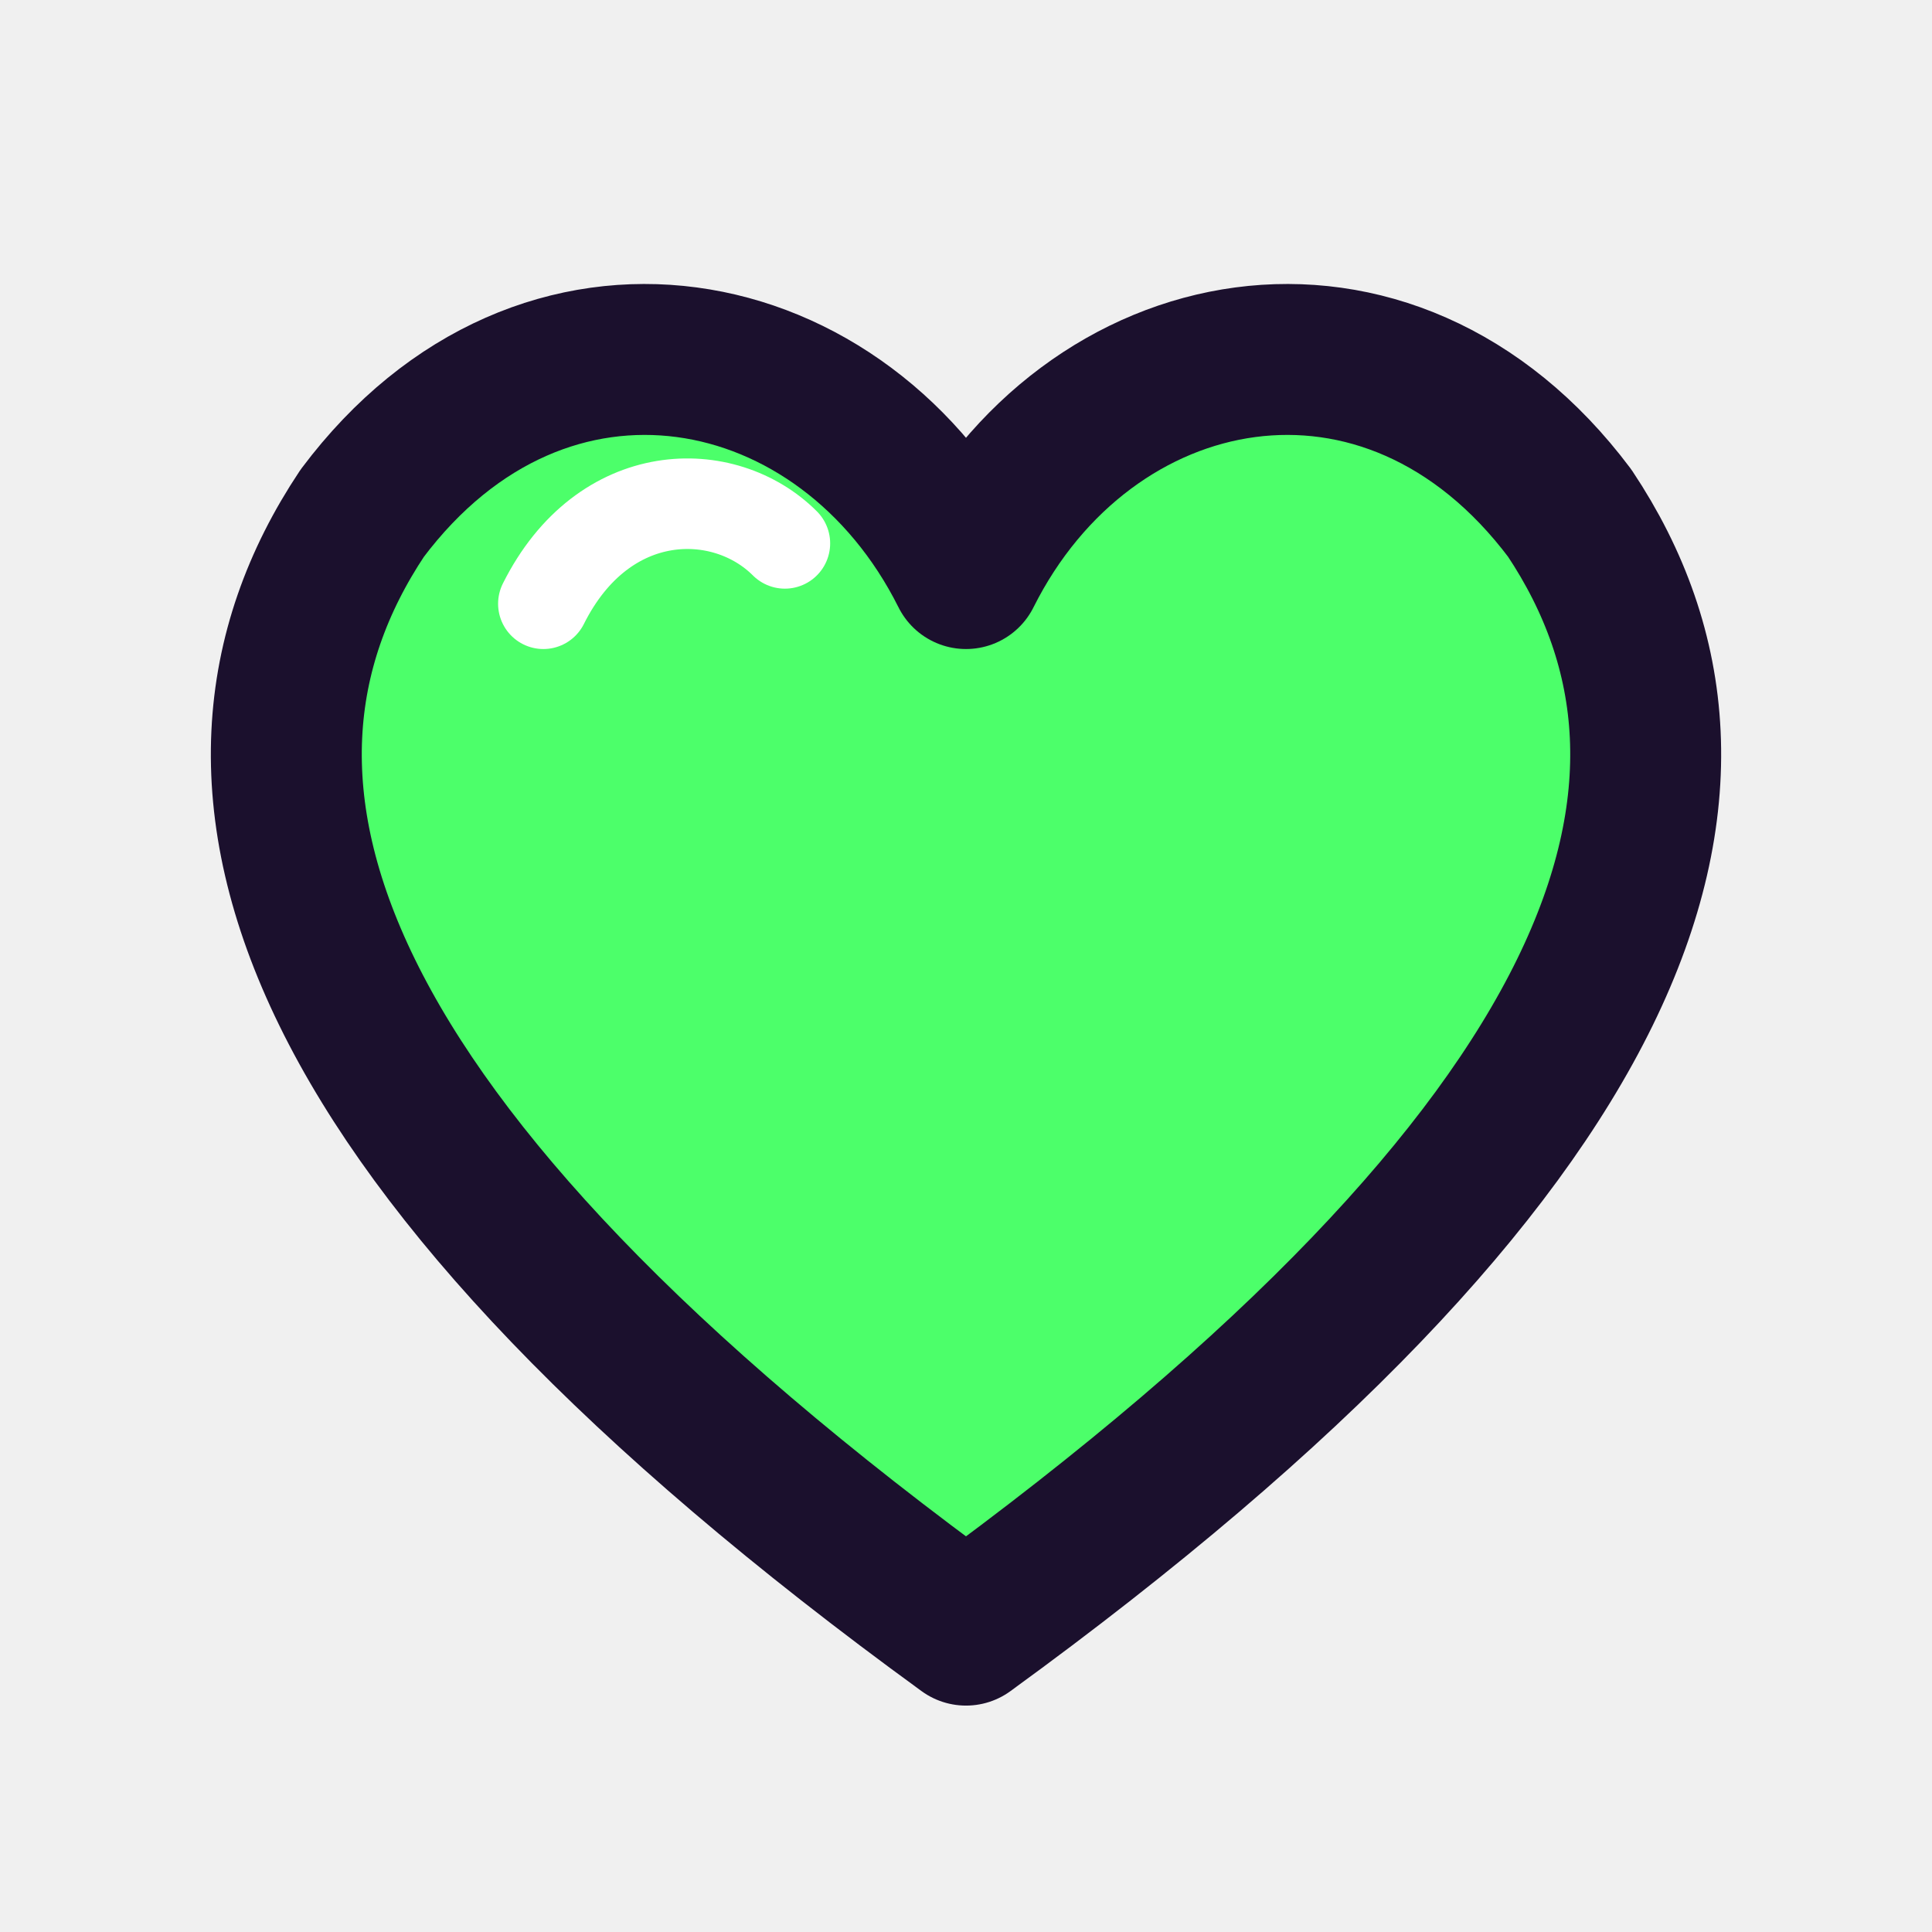
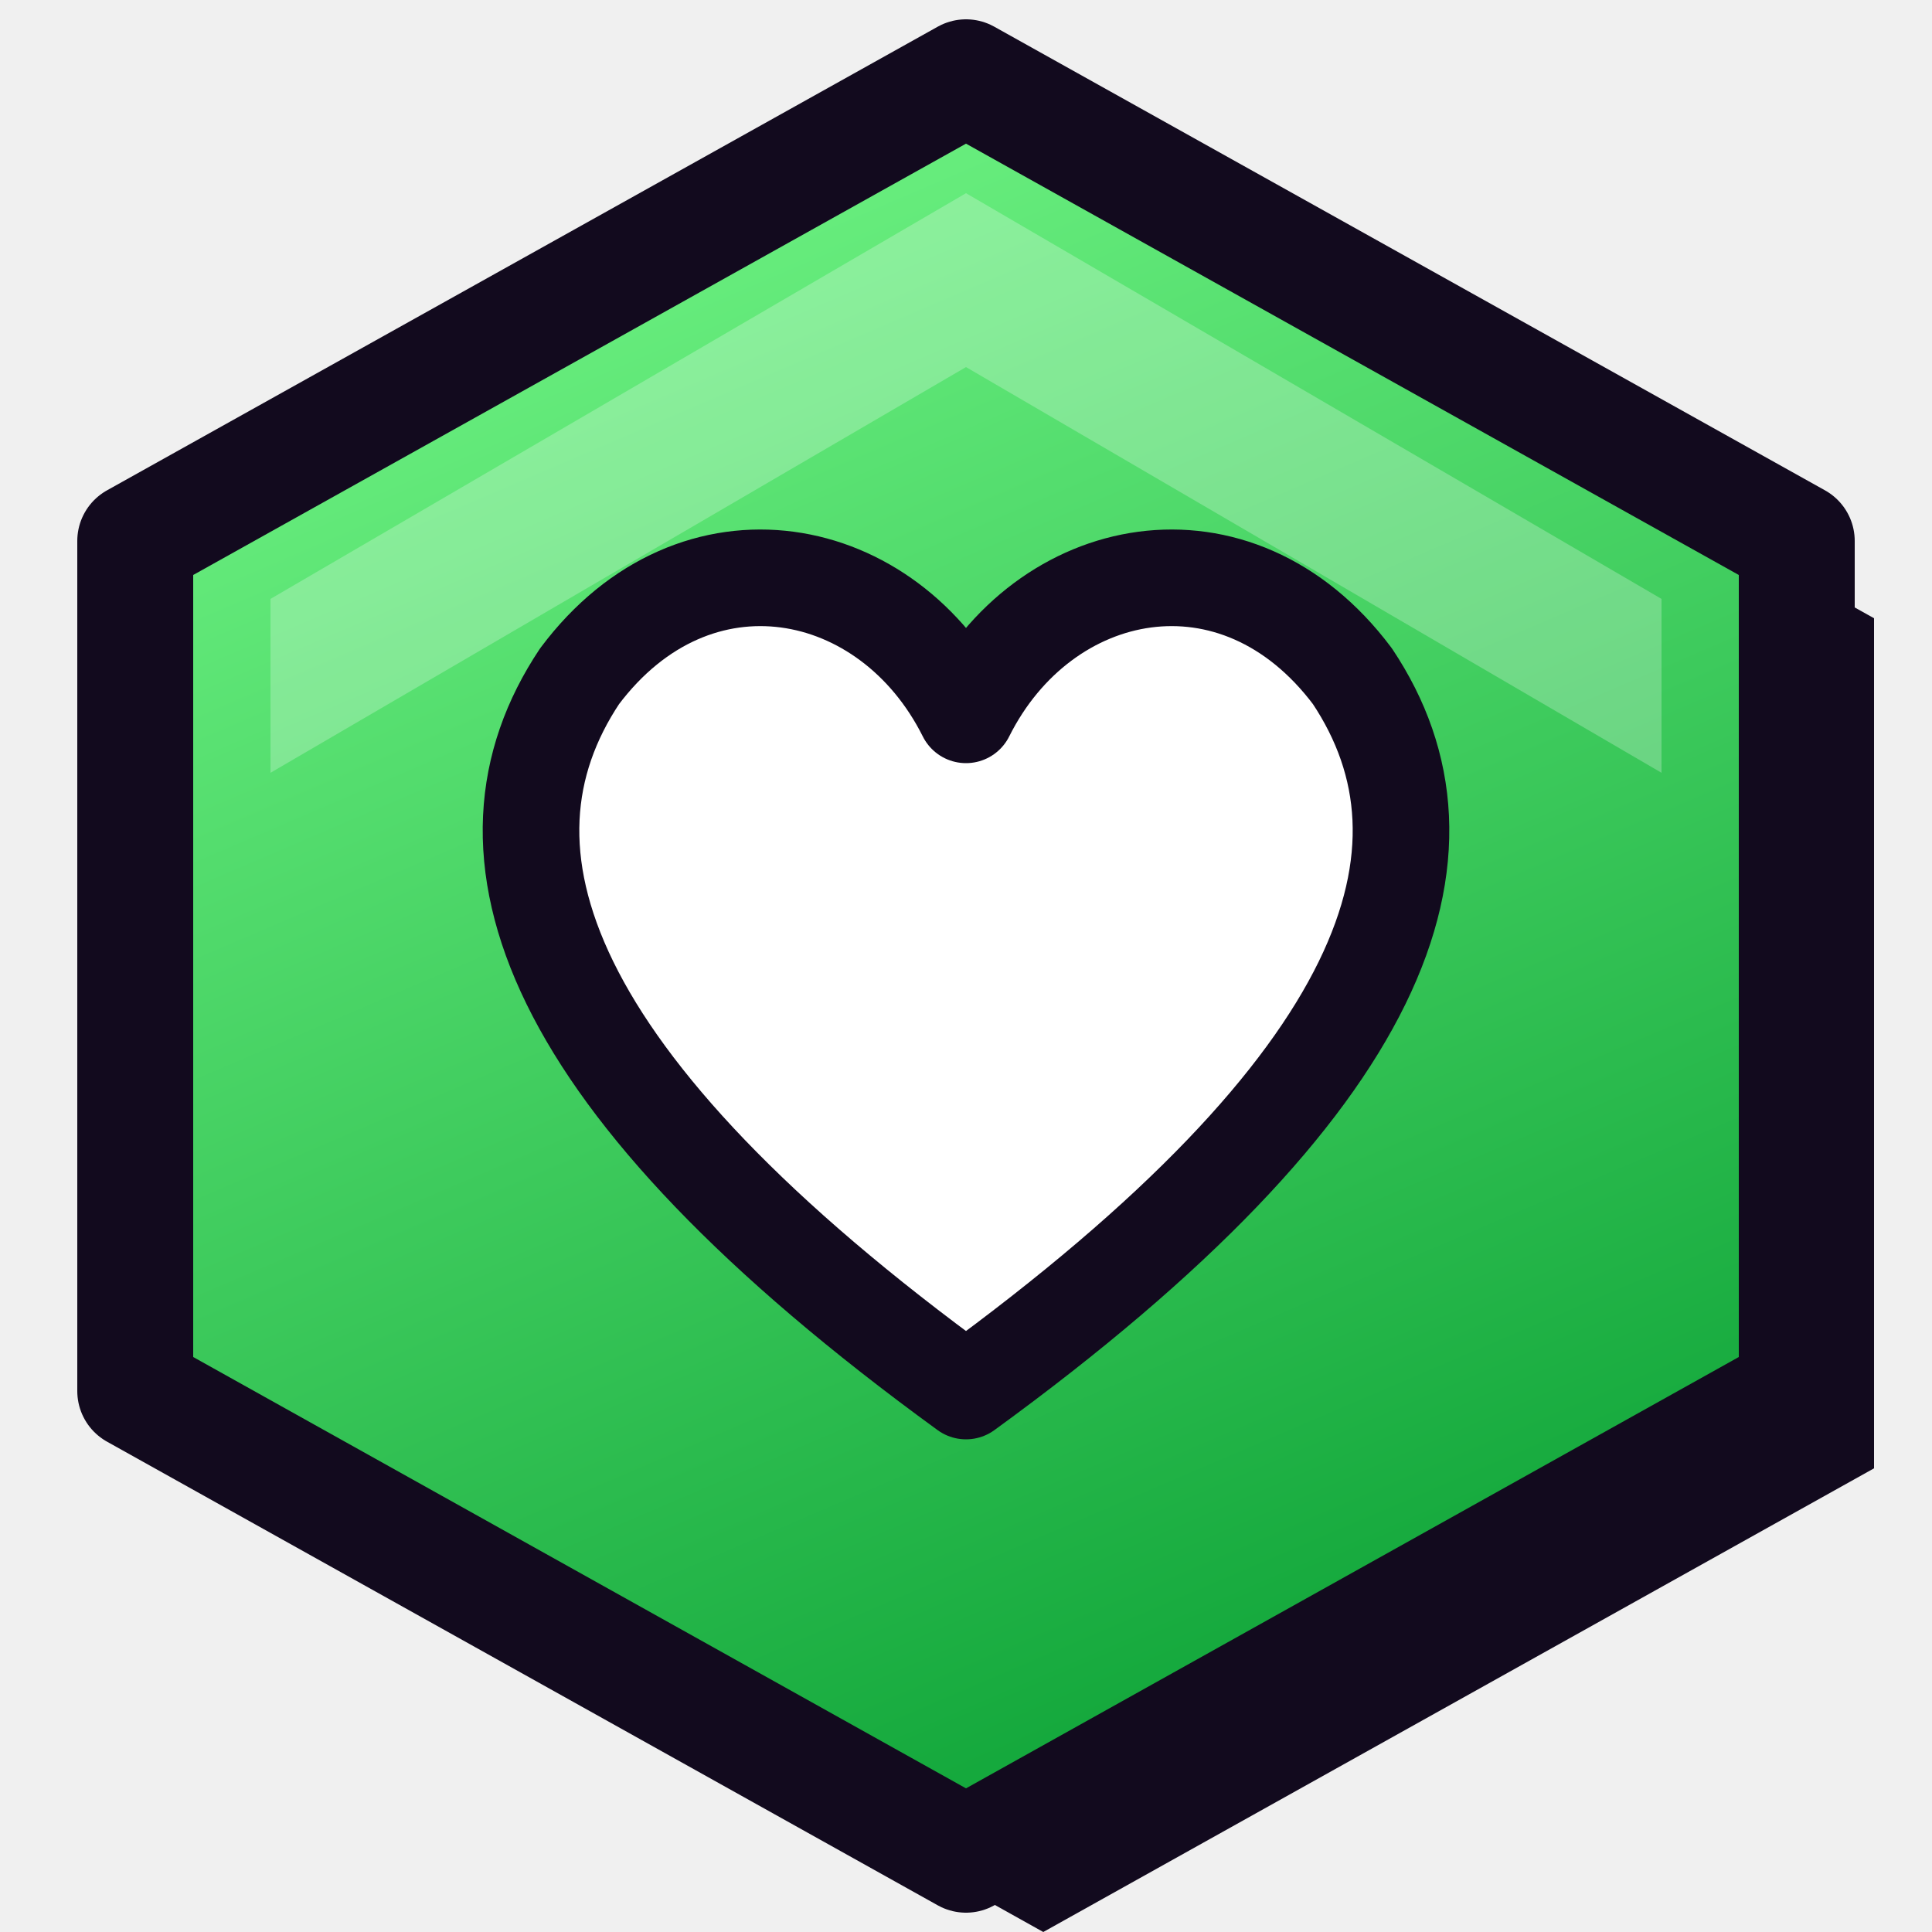
- <svg xmlns="http://www.w3.org/2000/svg" width="64" height="64" viewBox="0 0 64 64">
-   <path d="M32 54 C10 38 6 26 12 17 C18 9 28 11 32 19 C36 11 46 9 52 17 C58 26 54 38 32 54 Z" fill="#4cff6a" stroke="#1B102D" stroke-width="5" stroke-linejoin="round" stroke-linecap="round" />
-   <path d="M18 20 C20 16 24 16 26 18" stroke="#ffffff" stroke-width="3" fill="none" stroke-linecap="round" />
+ <svg xmlns="http://www.w3.org/2000/svg" width="64" height="64" viewBox="0 0 100 100">
+   <defs>
+     <linearGradient id="g" x1="0" y1="0" x2="0.4" y2="1">
+       <stop offset="0" stop-color="#7dff8e" />
+       <stop offset="1" stop-color="#14a83c" />
+     </linearGradient>
+   </defs>
+   <path d="M50 4 L93 28 L93 72 L50 96 L7 72 L7 28 Z" fill="#120a1e" transform="translate(4 4)" />
+   <path d="M50 4 L93 28 L93 72 L50 96 L7 72 L7 28 Z" fill="url(#g)" stroke="#120a1e" stroke-width="6" stroke-linejoin="round" />
+   <path d="M50 10 L86 31 L86 40 L50 19 L14 40 L14 31 Z" fill="#fff" opacity="0.25" />
+   <g transform="translate(18 18) scale(1)">
+     <path d="M32 54 C10 38 6 26 12 17 C18 9 28 11 32 19 C36 11 46 9 52 17 C58 26 54 38 32 54 Z" fill="#fff" stroke="#120a1e" stroke-width="5" stroke-linejoin="round" stroke-linecap="round" />
+   </g>
</svg>
